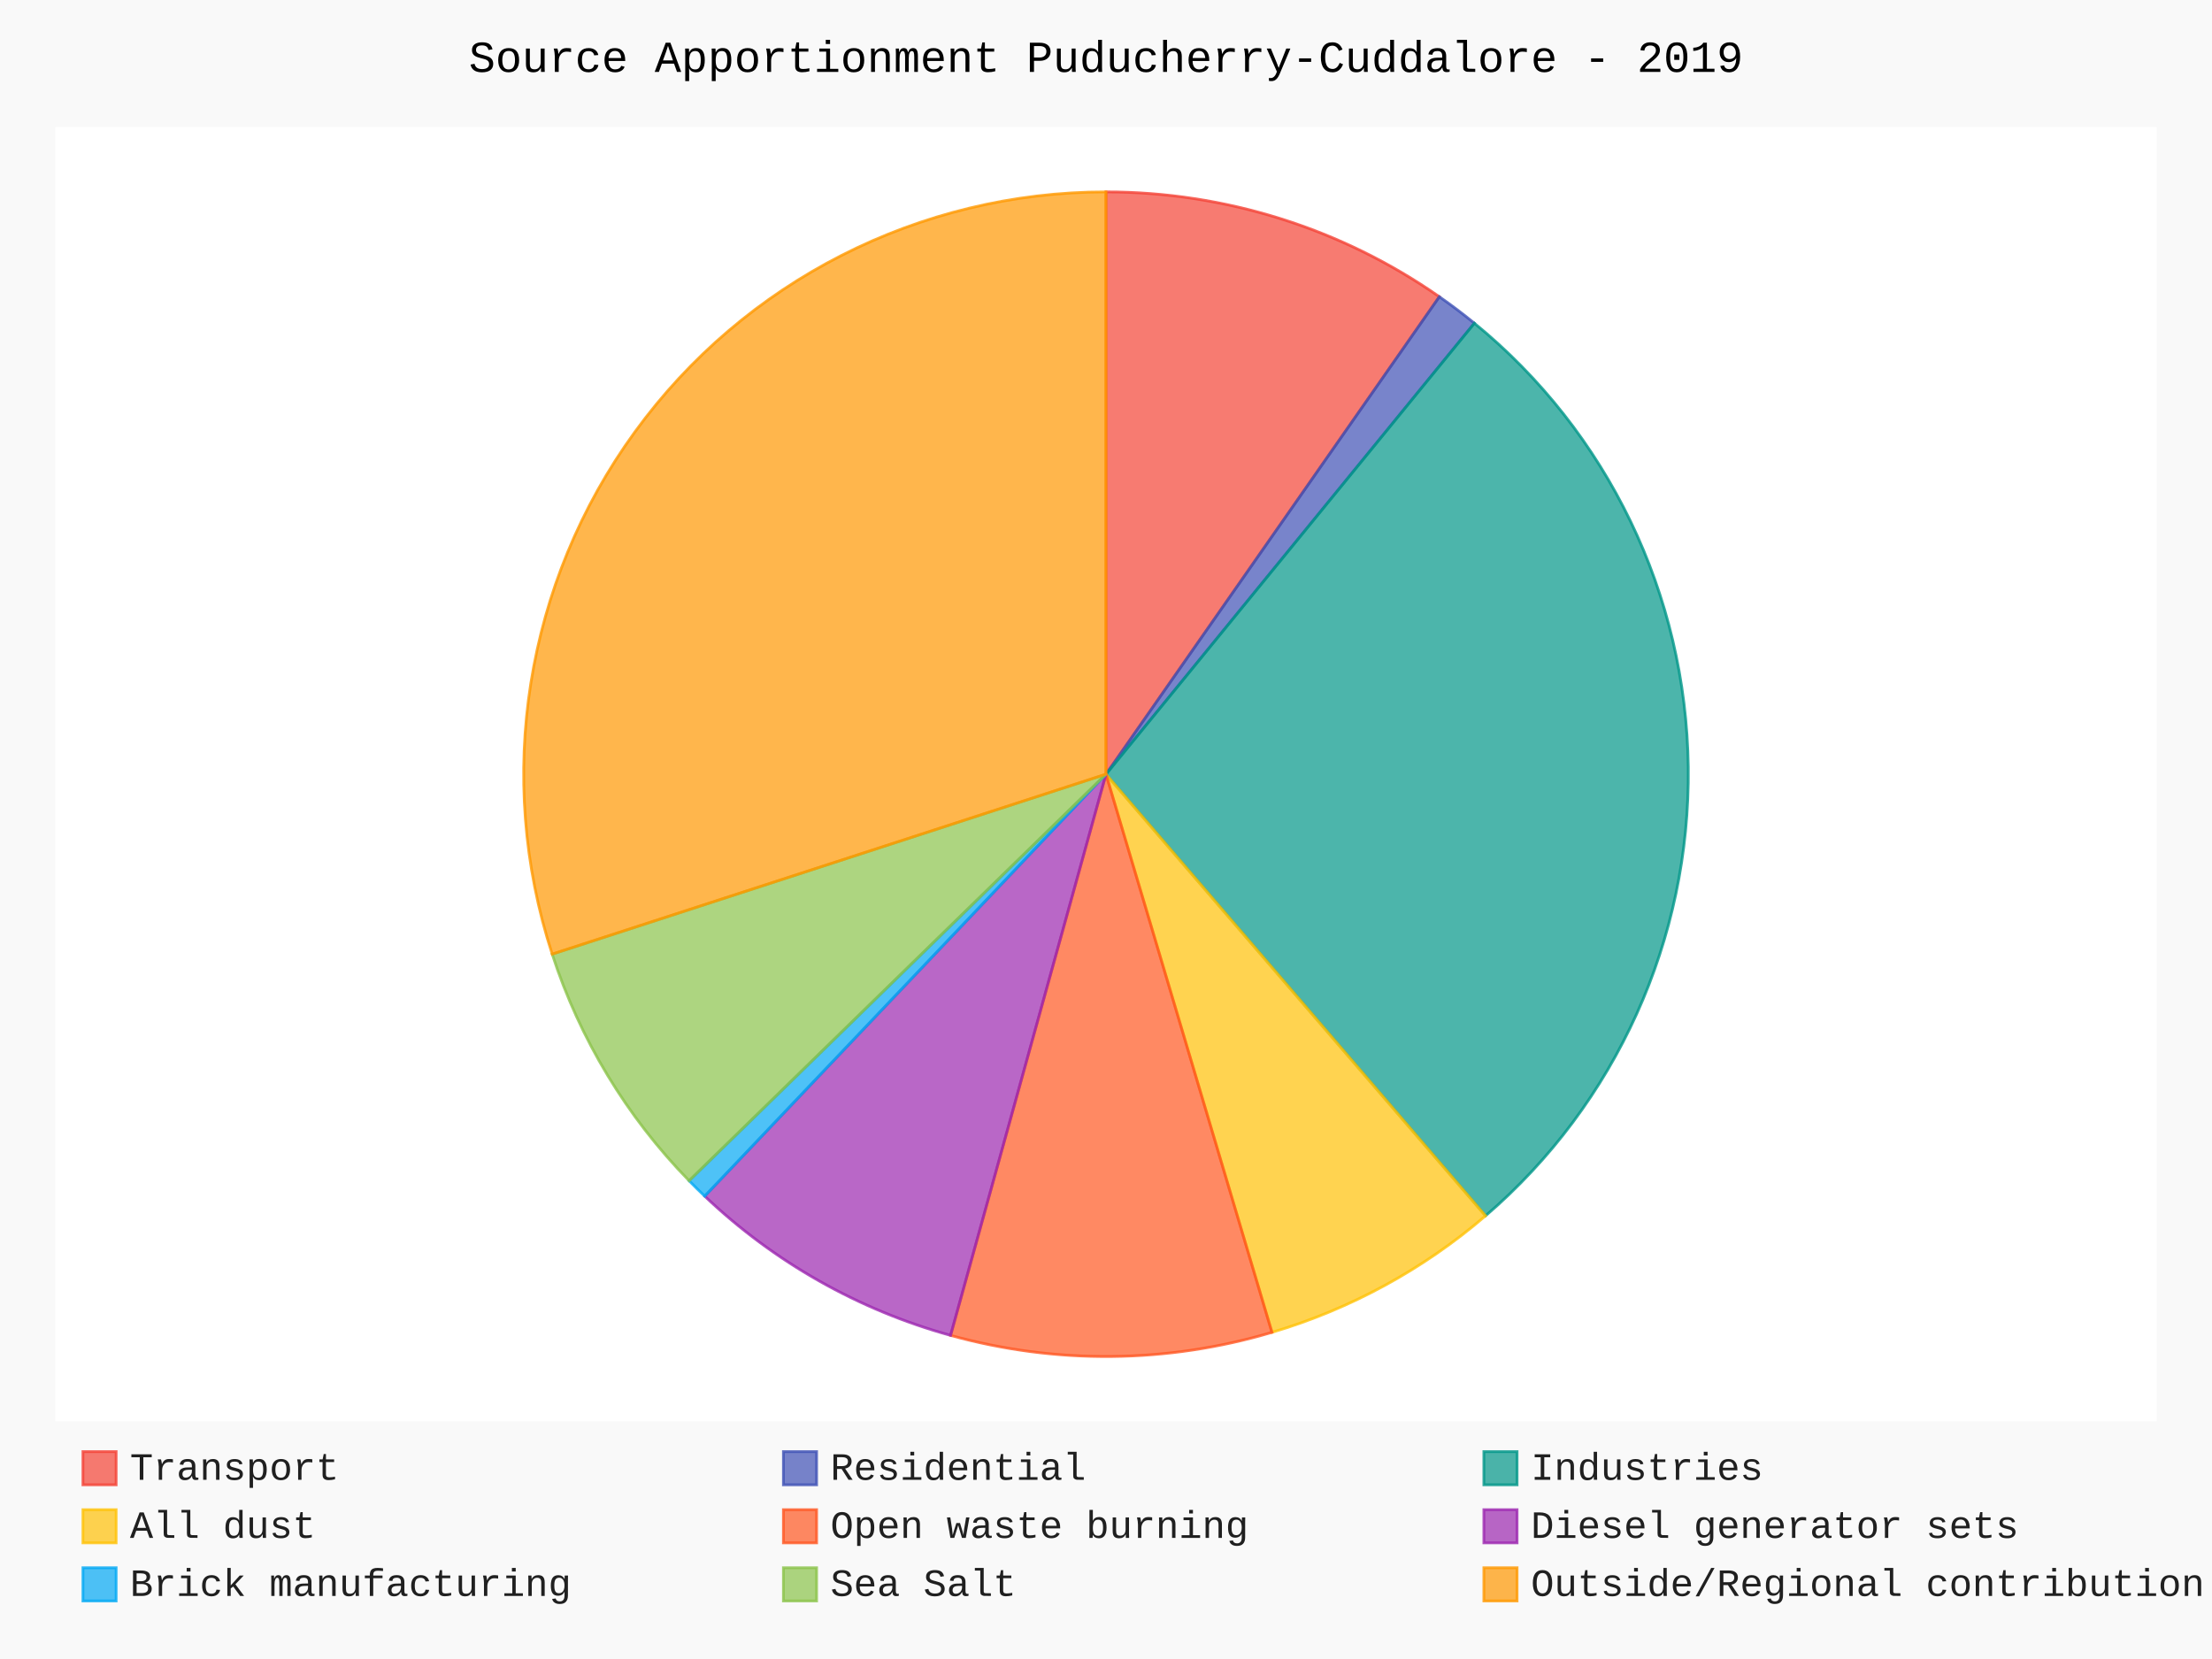
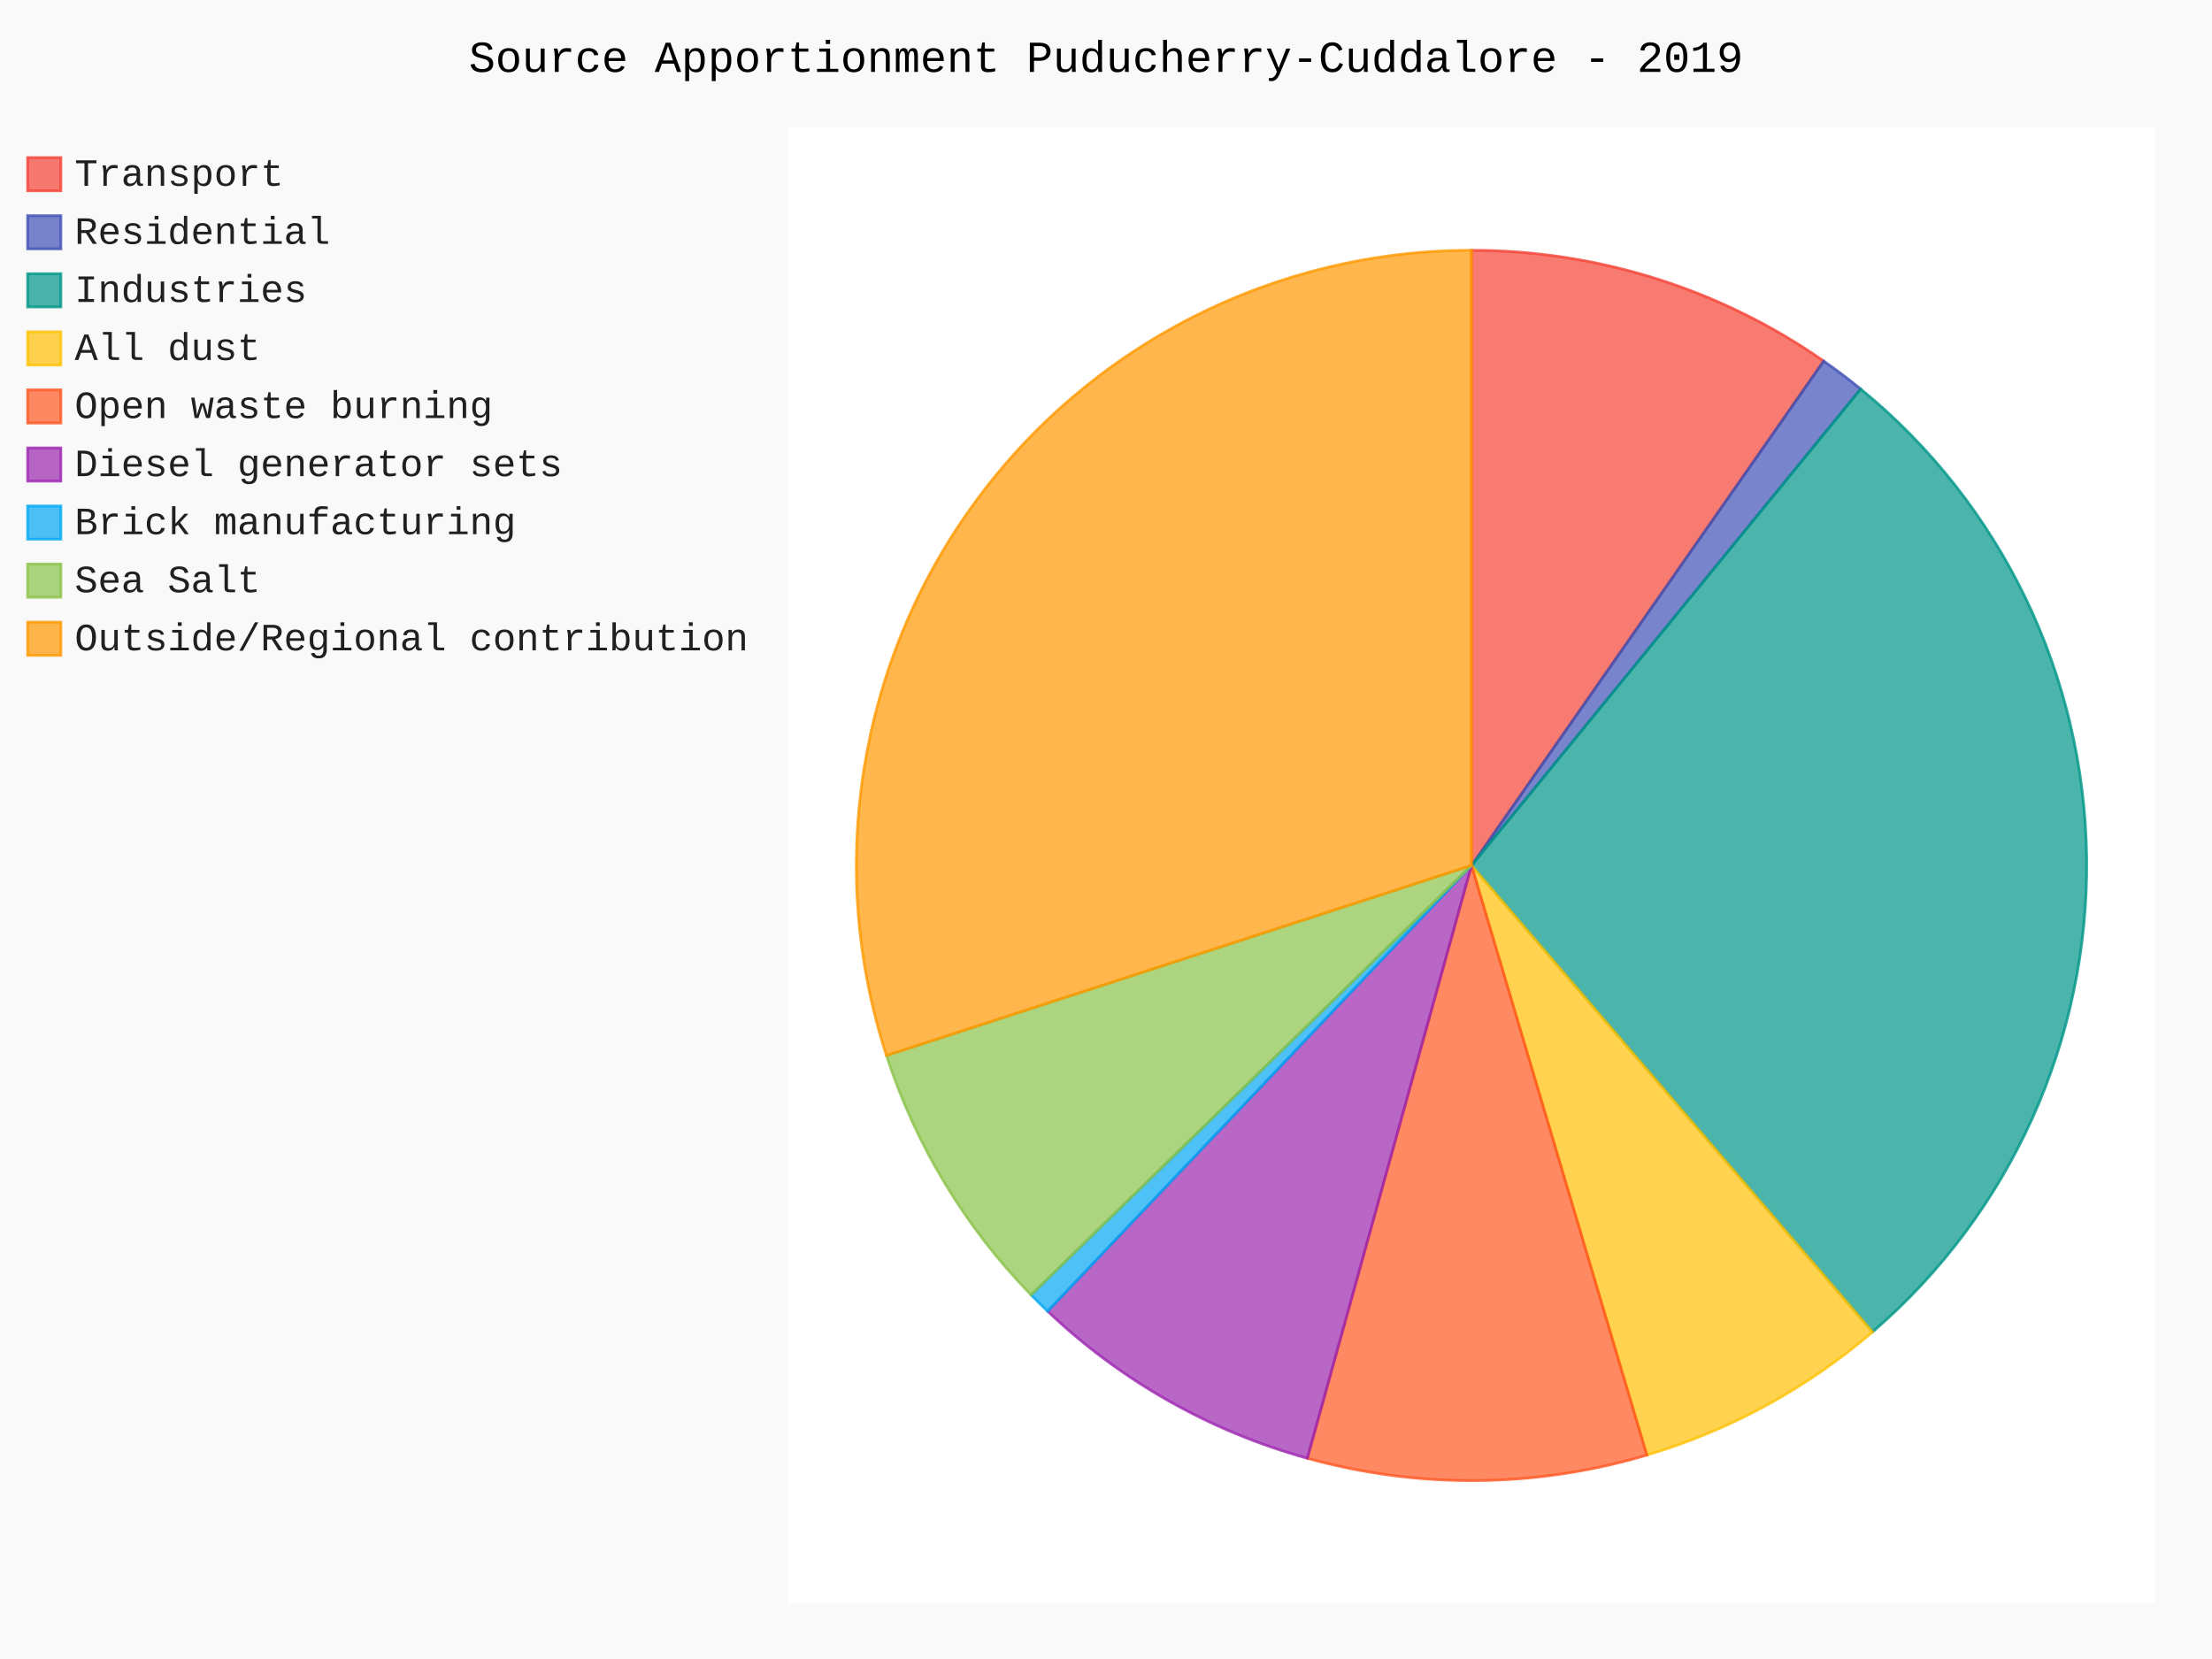
- <svg xmlns="http://www.w3.org/2000/svg" id="chart-4bf72173-f811-4e7b-914b-fb3efc6da69d" class="pygal-chart" viewBox="0 0 800 600">
+ <svg xmlns="http://www.w3.org/2000/svg" id="chart-b0a23141-c69d-46a8-b7f3-5b3b7be6d37c" class="pygal-chart" viewBox="0 0 800 600">
  <defs>
-     <style type="text/css">#chart-4bf72173-f811-4e7b-914b-fb3efc6da69d{-webkit-user-select:none;-webkit-font-smoothing:antialiased;font-family:Consolas,"Liberation Mono",Menlo,Courier,monospace}#chart-4bf72173-f811-4e7b-914b-fb3efc6da69d .title{font-family:Consolas,"Liberation Mono",Menlo,Courier,monospace;font-size:16px}#chart-4bf72173-f811-4e7b-914b-fb3efc6da69d .legends .legend text{font-family:Consolas,"Liberation Mono",Menlo,Courier,monospace;font-size:14px}#chart-4bf72173-f811-4e7b-914b-fb3efc6da69d .axis text{font-family:Consolas,"Liberation Mono",Menlo,Courier,monospace;font-size:10px}#chart-4bf72173-f811-4e7b-914b-fb3efc6da69d .axis text.major{font-family:Consolas,"Liberation Mono",Menlo,Courier,monospace;font-size:10px}#chart-4bf72173-f811-4e7b-914b-fb3efc6da69d .text-overlay text.value{font-family:Consolas,"Liberation Mono",Menlo,Courier,monospace;font-size:16px}#chart-4bf72173-f811-4e7b-914b-fb3efc6da69d .text-overlay text.label{font-family:Consolas,"Liberation Mono",Menlo,Courier,monospace;font-size:10px}#chart-4bf72173-f811-4e7b-914b-fb3efc6da69d .tooltip{font-family:Consolas,"Liberation Mono",Menlo,Courier,monospace;font-size:14px}#chart-4bf72173-f811-4e7b-914b-fb3efc6da69d text.no_data{font-family:Consolas,"Liberation Mono",Menlo,Courier,monospace;font-size:64px}
- #chart-4bf72173-f811-4e7b-914b-fb3efc6da69d{background-color:rgba(249,249,249,1)}#chart-4bf72173-f811-4e7b-914b-fb3efc6da69d path,#chart-4bf72173-f811-4e7b-914b-fb3efc6da69d line,#chart-4bf72173-f811-4e7b-914b-fb3efc6da69d rect,#chart-4bf72173-f811-4e7b-914b-fb3efc6da69d circle{-webkit-transition:150ms;-moz-transition:150ms;transition:150ms}#chart-4bf72173-f811-4e7b-914b-fb3efc6da69d .graph &gt; .background{fill:rgba(249,249,249,1)}#chart-4bf72173-f811-4e7b-914b-fb3efc6da69d .plot &gt; .background{fill:rgba(255,255,255,1)}#chart-4bf72173-f811-4e7b-914b-fb3efc6da69d .graph{fill:rgba(0,0,0,.87)}#chart-4bf72173-f811-4e7b-914b-fb3efc6da69d text.no_data{fill:rgba(0,0,0,1)}#chart-4bf72173-f811-4e7b-914b-fb3efc6da69d .title{fill:rgba(0,0,0,1)}#chart-4bf72173-f811-4e7b-914b-fb3efc6da69d .legends .legend text{fill:rgba(0,0,0,.87)}#chart-4bf72173-f811-4e7b-914b-fb3efc6da69d .legends .legend:hover text{fill:rgba(0,0,0,1)}#chart-4bf72173-f811-4e7b-914b-fb3efc6da69d .axis .line{stroke:rgba(0,0,0,1)}#chart-4bf72173-f811-4e7b-914b-fb3efc6da69d .axis .guide.line{stroke:rgba(0,0,0,.54)}#chart-4bf72173-f811-4e7b-914b-fb3efc6da69d .axis .major.line{stroke:rgba(0,0,0,.87)}#chart-4bf72173-f811-4e7b-914b-fb3efc6da69d .axis text.major{fill:rgba(0,0,0,1)}#chart-4bf72173-f811-4e7b-914b-fb3efc6da69d .axis.y .guides:hover .guide.line,#chart-4bf72173-f811-4e7b-914b-fb3efc6da69d .line-graph .axis.x .guides:hover .guide.line,#chart-4bf72173-f811-4e7b-914b-fb3efc6da69d .stackedline-graph .axis.x .guides:hover .guide.line,#chart-4bf72173-f811-4e7b-914b-fb3efc6da69d .xy-graph .axis.x .guides:hover .guide.line{stroke:rgba(0,0,0,1)}#chart-4bf72173-f811-4e7b-914b-fb3efc6da69d .axis .guides:hover text{fill:rgba(0,0,0,1)}#chart-4bf72173-f811-4e7b-914b-fb3efc6da69d .reactive{fill-opacity:.7;stroke-opacity:.8;stroke-width:1}#chart-4bf72173-f811-4e7b-914b-fb3efc6da69d .ci{stroke:rgba(0,0,0,.87)}#chart-4bf72173-f811-4e7b-914b-fb3efc6da69d .reactive.active,#chart-4bf72173-f811-4e7b-914b-fb3efc6da69d .active .reactive{fill-opacity:.8;stroke-opacity:.9;stroke-width:4}#chart-4bf72173-f811-4e7b-914b-fb3efc6da69d .ci .reactive.active{stroke-width:1.5}#chart-4bf72173-f811-4e7b-914b-fb3efc6da69d .series text{fill:rgba(0,0,0,1)}#chart-4bf72173-f811-4e7b-914b-fb3efc6da69d .tooltip rect{fill:rgba(255,255,255,1);stroke:rgba(0,0,0,1);-webkit-transition:opacity 150ms;-moz-transition:opacity 150ms;transition:opacity 150ms}#chart-4bf72173-f811-4e7b-914b-fb3efc6da69d .tooltip .label{fill:rgba(0,0,0,.87)}#chart-4bf72173-f811-4e7b-914b-fb3efc6da69d .tooltip .label{fill:rgba(0,0,0,.87)}#chart-4bf72173-f811-4e7b-914b-fb3efc6da69d .tooltip .legend{font-size:.8em;fill:rgba(0,0,0,.54)}#chart-4bf72173-f811-4e7b-914b-fb3efc6da69d .tooltip .x_label{font-size:.6em;fill:rgba(0,0,0,1)}#chart-4bf72173-f811-4e7b-914b-fb3efc6da69d .tooltip .xlink{font-size:.5em;text-decoration:underline}#chart-4bf72173-f811-4e7b-914b-fb3efc6da69d .tooltip .value{font-size:1.5em}#chart-4bf72173-f811-4e7b-914b-fb3efc6da69d .bound{font-size:.5em}#chart-4bf72173-f811-4e7b-914b-fb3efc6da69d .max-value{font-size:.75em;fill:rgba(0,0,0,.54)}#chart-4bf72173-f811-4e7b-914b-fb3efc6da69d .map-element{fill:rgba(255,255,255,1);stroke:rgba(0,0,0,.54) !important}#chart-4bf72173-f811-4e7b-914b-fb3efc6da69d .map-element .reactive{fill-opacity:inherit;stroke-opacity:inherit}#chart-4bf72173-f811-4e7b-914b-fb3efc6da69d .color-0,#chart-4bf72173-f811-4e7b-914b-fb3efc6da69d .color-0 a:visited{stroke:#F44336;fill:#F44336}#chart-4bf72173-f811-4e7b-914b-fb3efc6da69d .color-1,#chart-4bf72173-f811-4e7b-914b-fb3efc6da69d .color-1 a:visited{stroke:#3F51B5;fill:#3F51B5}#chart-4bf72173-f811-4e7b-914b-fb3efc6da69d .color-2,#chart-4bf72173-f811-4e7b-914b-fb3efc6da69d .color-2 a:visited{stroke:#009688;fill:#009688}#chart-4bf72173-f811-4e7b-914b-fb3efc6da69d .color-3,#chart-4bf72173-f811-4e7b-914b-fb3efc6da69d .color-3 a:visited{stroke:#FFC107;fill:#FFC107}#chart-4bf72173-f811-4e7b-914b-fb3efc6da69d .color-4,#chart-4bf72173-f811-4e7b-914b-fb3efc6da69d .color-4 a:visited{stroke:#FF5722;fill:#FF5722}#chart-4bf72173-f811-4e7b-914b-fb3efc6da69d .color-5,#chart-4bf72173-f811-4e7b-914b-fb3efc6da69d .color-5 a:visited{stroke:#9C27B0;fill:#9C27B0}#chart-4bf72173-f811-4e7b-914b-fb3efc6da69d .color-6,#chart-4bf72173-f811-4e7b-914b-fb3efc6da69d .color-6 a:visited{stroke:#03A9F4;fill:#03A9F4}#chart-4bf72173-f811-4e7b-914b-fb3efc6da69d .color-7,#chart-4bf72173-f811-4e7b-914b-fb3efc6da69d .color-7 a:visited{stroke:#8BC34A;fill:#8BC34A}#chart-4bf72173-f811-4e7b-914b-fb3efc6da69d .color-8,#chart-4bf72173-f811-4e7b-914b-fb3efc6da69d .color-8 a:visited{stroke:#FF9800;fill:#FF9800}#chart-4bf72173-f811-4e7b-914b-fb3efc6da69d .text-overlay .color-0 text{fill:black}#chart-4bf72173-f811-4e7b-914b-fb3efc6da69d .text-overlay .color-1 text{fill:black}#chart-4bf72173-f811-4e7b-914b-fb3efc6da69d .text-overlay .color-2 text{fill:black}#chart-4bf72173-f811-4e7b-914b-fb3efc6da69d .text-overlay .color-3 text{fill:black}#chart-4bf72173-f811-4e7b-914b-fb3efc6da69d .text-overlay .color-4 text{fill:black}#chart-4bf72173-f811-4e7b-914b-fb3efc6da69d .text-overlay .color-5 text{fill:black}#chart-4bf72173-f811-4e7b-914b-fb3efc6da69d .text-overlay .color-6 text{fill:black}#chart-4bf72173-f811-4e7b-914b-fb3efc6da69d .text-overlay .color-7 text{fill:black}#chart-4bf72173-f811-4e7b-914b-fb3efc6da69d .text-overlay .color-8 text{fill:black}
- #chart-4bf72173-f811-4e7b-914b-fb3efc6da69d text.no_data{text-anchor:middle}#chart-4bf72173-f811-4e7b-914b-fb3efc6da69d .guide.line{fill:none}#chart-4bf72173-f811-4e7b-914b-fb3efc6da69d .centered{text-anchor:middle}#chart-4bf72173-f811-4e7b-914b-fb3efc6da69d .title{text-anchor:middle}#chart-4bf72173-f811-4e7b-914b-fb3efc6da69d .legends .legend text{fill-opacity:1}#chart-4bf72173-f811-4e7b-914b-fb3efc6da69d .axis.x text{text-anchor:middle}#chart-4bf72173-f811-4e7b-914b-fb3efc6da69d .axis.x:not(.web) text[transform]{text-anchor:start}#chart-4bf72173-f811-4e7b-914b-fb3efc6da69d .axis.x:not(.web) text[transform].backwards{text-anchor:end}#chart-4bf72173-f811-4e7b-914b-fb3efc6da69d .axis.y text{text-anchor:end}#chart-4bf72173-f811-4e7b-914b-fb3efc6da69d .axis.y text[transform].backwards{text-anchor:start}#chart-4bf72173-f811-4e7b-914b-fb3efc6da69d .axis.y2 text{text-anchor:start}#chart-4bf72173-f811-4e7b-914b-fb3efc6da69d .axis.y2 text[transform].backwards{text-anchor:end}#chart-4bf72173-f811-4e7b-914b-fb3efc6da69d .axis .guide.line{stroke-dasharray:4,4;stroke:black}#chart-4bf72173-f811-4e7b-914b-fb3efc6da69d .axis .major.guide.line{stroke-dasharray:6,6;stroke:black}#chart-4bf72173-f811-4e7b-914b-fb3efc6da69d .horizontal .axis.y .guide.line,#chart-4bf72173-f811-4e7b-914b-fb3efc6da69d .horizontal .axis.y2 .guide.line,#chart-4bf72173-f811-4e7b-914b-fb3efc6da69d .vertical .axis.x .guide.line{opacity:0}#chart-4bf72173-f811-4e7b-914b-fb3efc6da69d .horizontal .axis.always_show .guide.line,#chart-4bf72173-f811-4e7b-914b-fb3efc6da69d .vertical .axis.always_show .guide.line{opacity:1 !important}#chart-4bf72173-f811-4e7b-914b-fb3efc6da69d .axis.y .guides:hover .guide.line,#chart-4bf72173-f811-4e7b-914b-fb3efc6da69d .axis.y2 .guides:hover .guide.line,#chart-4bf72173-f811-4e7b-914b-fb3efc6da69d .axis.x .guides:hover .guide.line{opacity:1}#chart-4bf72173-f811-4e7b-914b-fb3efc6da69d .axis .guides:hover text{opacity:1}#chart-4bf72173-f811-4e7b-914b-fb3efc6da69d .nofill{fill:none}#chart-4bf72173-f811-4e7b-914b-fb3efc6da69d .subtle-fill{fill-opacity:.2}#chart-4bf72173-f811-4e7b-914b-fb3efc6da69d .dot{stroke-width:1px;fill-opacity:1;stroke-opacity:1}#chart-4bf72173-f811-4e7b-914b-fb3efc6da69d .dot.active{stroke-width:5px}#chart-4bf72173-f811-4e7b-914b-fb3efc6da69d .dot.negative{fill:transparent}#chart-4bf72173-f811-4e7b-914b-fb3efc6da69d text,#chart-4bf72173-f811-4e7b-914b-fb3efc6da69d tspan{stroke:none !important}#chart-4bf72173-f811-4e7b-914b-fb3efc6da69d .series text.active{opacity:1}#chart-4bf72173-f811-4e7b-914b-fb3efc6da69d .tooltip rect{fill-opacity:.95;stroke-width:.5}#chart-4bf72173-f811-4e7b-914b-fb3efc6da69d .tooltip text{fill-opacity:1}#chart-4bf72173-f811-4e7b-914b-fb3efc6da69d .showable{visibility:hidden}#chart-4bf72173-f811-4e7b-914b-fb3efc6da69d .showable.shown{visibility:visible}#chart-4bf72173-f811-4e7b-914b-fb3efc6da69d .gauge-background{fill:rgba(229,229,229,1);stroke:none}#chart-4bf72173-f811-4e7b-914b-fb3efc6da69d .bg-lines{stroke:rgba(249,249,249,1);stroke-width:2px}</style>
+     <style type="text/css">#chart-b0a23141-c69d-46a8-b7f3-5b3b7be6d37c{-webkit-user-select:none;-webkit-font-smoothing:antialiased;font-family:Consolas,"Liberation Mono",Menlo,Courier,monospace}#chart-b0a23141-c69d-46a8-b7f3-5b3b7be6d37c .title{font-family:Consolas,"Liberation Mono",Menlo,Courier,monospace;font-size:16px}#chart-b0a23141-c69d-46a8-b7f3-5b3b7be6d37c .legends .legend text{font-family:Consolas,"Liberation Mono",Menlo,Courier,monospace;font-size:14px}#chart-b0a23141-c69d-46a8-b7f3-5b3b7be6d37c .axis text{font-family:Consolas,"Liberation Mono",Menlo,Courier,monospace;font-size:10px}#chart-b0a23141-c69d-46a8-b7f3-5b3b7be6d37c .axis text.major{font-family:Consolas,"Liberation Mono",Menlo,Courier,monospace;font-size:10px}#chart-b0a23141-c69d-46a8-b7f3-5b3b7be6d37c .text-overlay text.value{font-family:Consolas,"Liberation Mono",Menlo,Courier,monospace;font-size:16px}#chart-b0a23141-c69d-46a8-b7f3-5b3b7be6d37c .text-overlay text.label{font-family:Consolas,"Liberation Mono",Menlo,Courier,monospace;font-size:10px}#chart-b0a23141-c69d-46a8-b7f3-5b3b7be6d37c .tooltip{font-family:Consolas,"Liberation Mono",Menlo,Courier,monospace;font-size:14px}#chart-b0a23141-c69d-46a8-b7f3-5b3b7be6d37c text.no_data{font-family:Consolas,"Liberation Mono",Menlo,Courier,monospace;font-size:64px}
+ #chart-b0a23141-c69d-46a8-b7f3-5b3b7be6d37c{background-color:rgba(249,249,249,1)}#chart-b0a23141-c69d-46a8-b7f3-5b3b7be6d37c path,#chart-b0a23141-c69d-46a8-b7f3-5b3b7be6d37c line,#chart-b0a23141-c69d-46a8-b7f3-5b3b7be6d37c rect,#chart-b0a23141-c69d-46a8-b7f3-5b3b7be6d37c circle{-webkit-transition:150ms;-moz-transition:150ms;transition:150ms}#chart-b0a23141-c69d-46a8-b7f3-5b3b7be6d37c .graph &gt; .background{fill:rgba(249,249,249,1)}#chart-b0a23141-c69d-46a8-b7f3-5b3b7be6d37c .plot &gt; .background{fill:rgba(255,255,255,1)}#chart-b0a23141-c69d-46a8-b7f3-5b3b7be6d37c .graph{fill:rgba(0,0,0,.87)}#chart-b0a23141-c69d-46a8-b7f3-5b3b7be6d37c text.no_data{fill:rgba(0,0,0,1)}#chart-b0a23141-c69d-46a8-b7f3-5b3b7be6d37c .title{fill:rgba(0,0,0,1)}#chart-b0a23141-c69d-46a8-b7f3-5b3b7be6d37c .legends .legend text{fill:rgba(0,0,0,.87)}#chart-b0a23141-c69d-46a8-b7f3-5b3b7be6d37c .legends .legend:hover text{fill:rgba(0,0,0,1)}#chart-b0a23141-c69d-46a8-b7f3-5b3b7be6d37c .axis .line{stroke:rgba(0,0,0,1)}#chart-b0a23141-c69d-46a8-b7f3-5b3b7be6d37c .axis .guide.line{stroke:rgba(0,0,0,.54)}#chart-b0a23141-c69d-46a8-b7f3-5b3b7be6d37c .axis .major.line{stroke:rgba(0,0,0,.87)}#chart-b0a23141-c69d-46a8-b7f3-5b3b7be6d37c .axis text.major{fill:rgba(0,0,0,1)}#chart-b0a23141-c69d-46a8-b7f3-5b3b7be6d37c .axis.y .guides:hover .guide.line,#chart-b0a23141-c69d-46a8-b7f3-5b3b7be6d37c .line-graph .axis.x .guides:hover .guide.line,#chart-b0a23141-c69d-46a8-b7f3-5b3b7be6d37c .stackedline-graph .axis.x .guides:hover .guide.line,#chart-b0a23141-c69d-46a8-b7f3-5b3b7be6d37c .xy-graph .axis.x .guides:hover .guide.line{stroke:rgba(0,0,0,1)}#chart-b0a23141-c69d-46a8-b7f3-5b3b7be6d37c .axis .guides:hover text{fill:rgba(0,0,0,1)}#chart-b0a23141-c69d-46a8-b7f3-5b3b7be6d37c .reactive{fill-opacity:.7;stroke-opacity:.8;stroke-width:1}#chart-b0a23141-c69d-46a8-b7f3-5b3b7be6d37c .ci{stroke:rgba(0,0,0,.87)}#chart-b0a23141-c69d-46a8-b7f3-5b3b7be6d37c .reactive.active,#chart-b0a23141-c69d-46a8-b7f3-5b3b7be6d37c .active .reactive{fill-opacity:.8;stroke-opacity:.9;stroke-width:4}#chart-b0a23141-c69d-46a8-b7f3-5b3b7be6d37c .ci .reactive.active{stroke-width:1.5}#chart-b0a23141-c69d-46a8-b7f3-5b3b7be6d37c .series text{fill:rgba(0,0,0,1)}#chart-b0a23141-c69d-46a8-b7f3-5b3b7be6d37c .tooltip rect{fill:rgba(255,255,255,1);stroke:rgba(0,0,0,1);-webkit-transition:opacity 150ms;-moz-transition:opacity 150ms;transition:opacity 150ms}#chart-b0a23141-c69d-46a8-b7f3-5b3b7be6d37c .tooltip .label{fill:rgba(0,0,0,.87)}#chart-b0a23141-c69d-46a8-b7f3-5b3b7be6d37c .tooltip .label{fill:rgba(0,0,0,.87)}#chart-b0a23141-c69d-46a8-b7f3-5b3b7be6d37c .tooltip .legend{font-size:.8em;fill:rgba(0,0,0,.54)}#chart-b0a23141-c69d-46a8-b7f3-5b3b7be6d37c .tooltip .x_label{font-size:.6em;fill:rgba(0,0,0,1)}#chart-b0a23141-c69d-46a8-b7f3-5b3b7be6d37c .tooltip .xlink{font-size:.5em;text-decoration:underline}#chart-b0a23141-c69d-46a8-b7f3-5b3b7be6d37c .tooltip .value{font-size:1.5em}#chart-b0a23141-c69d-46a8-b7f3-5b3b7be6d37c .bound{font-size:.5em}#chart-b0a23141-c69d-46a8-b7f3-5b3b7be6d37c .max-value{font-size:.75em;fill:rgba(0,0,0,.54)}#chart-b0a23141-c69d-46a8-b7f3-5b3b7be6d37c .map-element{fill:rgba(255,255,255,1);stroke:rgba(0,0,0,.54) !important}#chart-b0a23141-c69d-46a8-b7f3-5b3b7be6d37c .map-element .reactive{fill-opacity:inherit;stroke-opacity:inherit}#chart-b0a23141-c69d-46a8-b7f3-5b3b7be6d37c .color-0,#chart-b0a23141-c69d-46a8-b7f3-5b3b7be6d37c .color-0 a:visited{stroke:#F44336;fill:#F44336}#chart-b0a23141-c69d-46a8-b7f3-5b3b7be6d37c .color-1,#chart-b0a23141-c69d-46a8-b7f3-5b3b7be6d37c .color-1 a:visited{stroke:#3F51B5;fill:#3F51B5}#chart-b0a23141-c69d-46a8-b7f3-5b3b7be6d37c .color-2,#chart-b0a23141-c69d-46a8-b7f3-5b3b7be6d37c .color-2 a:visited{stroke:#009688;fill:#009688}#chart-b0a23141-c69d-46a8-b7f3-5b3b7be6d37c .color-3,#chart-b0a23141-c69d-46a8-b7f3-5b3b7be6d37c .color-3 a:visited{stroke:#FFC107;fill:#FFC107}#chart-b0a23141-c69d-46a8-b7f3-5b3b7be6d37c .color-4,#chart-b0a23141-c69d-46a8-b7f3-5b3b7be6d37c .color-4 a:visited{stroke:#FF5722;fill:#FF5722}#chart-b0a23141-c69d-46a8-b7f3-5b3b7be6d37c .color-5,#chart-b0a23141-c69d-46a8-b7f3-5b3b7be6d37c .color-5 a:visited{stroke:#9C27B0;fill:#9C27B0}#chart-b0a23141-c69d-46a8-b7f3-5b3b7be6d37c .color-6,#chart-b0a23141-c69d-46a8-b7f3-5b3b7be6d37c .color-6 a:visited{stroke:#03A9F4;fill:#03A9F4}#chart-b0a23141-c69d-46a8-b7f3-5b3b7be6d37c .color-7,#chart-b0a23141-c69d-46a8-b7f3-5b3b7be6d37c .color-7 a:visited{stroke:#8BC34A;fill:#8BC34A}#chart-b0a23141-c69d-46a8-b7f3-5b3b7be6d37c .color-8,#chart-b0a23141-c69d-46a8-b7f3-5b3b7be6d37c .color-8 a:visited{stroke:#FF9800;fill:#FF9800}#chart-b0a23141-c69d-46a8-b7f3-5b3b7be6d37c .text-overlay .color-0 text{fill:black}#chart-b0a23141-c69d-46a8-b7f3-5b3b7be6d37c .text-overlay .color-1 text{fill:black}#chart-b0a23141-c69d-46a8-b7f3-5b3b7be6d37c .text-overlay .color-2 text{fill:black}#chart-b0a23141-c69d-46a8-b7f3-5b3b7be6d37c .text-overlay .color-3 text{fill:black}#chart-b0a23141-c69d-46a8-b7f3-5b3b7be6d37c .text-overlay .color-4 text{fill:black}#chart-b0a23141-c69d-46a8-b7f3-5b3b7be6d37c .text-overlay .color-5 text{fill:black}#chart-b0a23141-c69d-46a8-b7f3-5b3b7be6d37c .text-overlay .color-6 text{fill:black}#chart-b0a23141-c69d-46a8-b7f3-5b3b7be6d37c .text-overlay .color-7 text{fill:black}#chart-b0a23141-c69d-46a8-b7f3-5b3b7be6d37c .text-overlay .color-8 text{fill:black}
+ #chart-b0a23141-c69d-46a8-b7f3-5b3b7be6d37c text.no_data{text-anchor:middle}#chart-b0a23141-c69d-46a8-b7f3-5b3b7be6d37c .guide.line{fill:none}#chart-b0a23141-c69d-46a8-b7f3-5b3b7be6d37c .centered{text-anchor:middle}#chart-b0a23141-c69d-46a8-b7f3-5b3b7be6d37c .title{text-anchor:middle}#chart-b0a23141-c69d-46a8-b7f3-5b3b7be6d37c .legends .legend text{fill-opacity:1}#chart-b0a23141-c69d-46a8-b7f3-5b3b7be6d37c .axis.x text{text-anchor:middle}#chart-b0a23141-c69d-46a8-b7f3-5b3b7be6d37c .axis.x:not(.web) text[transform]{text-anchor:start}#chart-b0a23141-c69d-46a8-b7f3-5b3b7be6d37c .axis.x:not(.web) text[transform].backwards{text-anchor:end}#chart-b0a23141-c69d-46a8-b7f3-5b3b7be6d37c .axis.y text{text-anchor:end}#chart-b0a23141-c69d-46a8-b7f3-5b3b7be6d37c .axis.y text[transform].backwards{text-anchor:start}#chart-b0a23141-c69d-46a8-b7f3-5b3b7be6d37c .axis.y2 text{text-anchor:start}#chart-b0a23141-c69d-46a8-b7f3-5b3b7be6d37c .axis.y2 text[transform].backwards{text-anchor:end}#chart-b0a23141-c69d-46a8-b7f3-5b3b7be6d37c .axis .guide.line{stroke-dasharray:4,4;stroke:black}#chart-b0a23141-c69d-46a8-b7f3-5b3b7be6d37c .axis .major.guide.line{stroke-dasharray:6,6;stroke:black}#chart-b0a23141-c69d-46a8-b7f3-5b3b7be6d37c .horizontal .axis.y .guide.line,#chart-b0a23141-c69d-46a8-b7f3-5b3b7be6d37c .horizontal .axis.y2 .guide.line,#chart-b0a23141-c69d-46a8-b7f3-5b3b7be6d37c .vertical .axis.x .guide.line{opacity:0}#chart-b0a23141-c69d-46a8-b7f3-5b3b7be6d37c .horizontal .axis.always_show .guide.line,#chart-b0a23141-c69d-46a8-b7f3-5b3b7be6d37c .vertical .axis.always_show .guide.line{opacity:1 !important}#chart-b0a23141-c69d-46a8-b7f3-5b3b7be6d37c .axis.y .guides:hover .guide.line,#chart-b0a23141-c69d-46a8-b7f3-5b3b7be6d37c .axis.y2 .guides:hover .guide.line,#chart-b0a23141-c69d-46a8-b7f3-5b3b7be6d37c .axis.x .guides:hover .guide.line{opacity:1}#chart-b0a23141-c69d-46a8-b7f3-5b3b7be6d37c .axis .guides:hover text{opacity:1}#chart-b0a23141-c69d-46a8-b7f3-5b3b7be6d37c .nofill{fill:none}#chart-b0a23141-c69d-46a8-b7f3-5b3b7be6d37c .subtle-fill{fill-opacity:.2}#chart-b0a23141-c69d-46a8-b7f3-5b3b7be6d37c .dot{stroke-width:1px;fill-opacity:1;stroke-opacity:1}#chart-b0a23141-c69d-46a8-b7f3-5b3b7be6d37c .dot.active{stroke-width:5px}#chart-b0a23141-c69d-46a8-b7f3-5b3b7be6d37c .dot.negative{fill:transparent}#chart-b0a23141-c69d-46a8-b7f3-5b3b7be6d37c text,#chart-b0a23141-c69d-46a8-b7f3-5b3b7be6d37c tspan{stroke:none !important}#chart-b0a23141-c69d-46a8-b7f3-5b3b7be6d37c .series text.active{opacity:1}#chart-b0a23141-c69d-46a8-b7f3-5b3b7be6d37c .tooltip rect{fill-opacity:.95;stroke-width:.5}#chart-b0a23141-c69d-46a8-b7f3-5b3b7be6d37c .tooltip text{fill-opacity:1}#chart-b0a23141-c69d-46a8-b7f3-5b3b7be6d37c .showable{visibility:hidden}#chart-b0a23141-c69d-46a8-b7f3-5b3b7be6d37c .showable.shown{visibility:visible}#chart-b0a23141-c69d-46a8-b7f3-5b3b7be6d37c .gauge-background{fill:rgba(229,229,229,1);stroke:none}#chart-b0a23141-c69d-46a8-b7f3-5b3b7be6d37c .bg-lines{stroke:rgba(249,249,249,1);stroke-width:2px}</style>
  </defs>
  <g class="graph pie-graph vertical">
    <rect x="0" y="0" width="800" height="600" class="background" />
-     <g transform="translate(20, 46)" class="plot">
-       <rect x="0" y="0" width="760" height="468.0" class="background" />
+     <g transform="translate(285, 46)" class="plot">
+       <rect x="0" y="0" width="494.4" height="534" class="background" />
      <g class="series serie-0 color-0">
        <g class="slices">
          <g class="slice">
-             <path d="M380 23.4 A210.6 210.6 0 0 1 500.554 61.318 L380 234 A0 0 0 0 0 380 234 z" class="slice reactive tooltip-trigger" />
+             <path d="M247.2 44.52 A222.48 222.48 0 0 1 374.555 84.577 L247.2 267 A0 0 0 0 0 247.2 267 z" class="slice reactive tooltip-trigger" />
          </g>
        </g>
      </g>
      <g class="series serie-1 color-1">
        <g class="slices">
          <g class="slice">
-             <path d="M500.554 61.318 A210.6 210.6 0 0 1 513.219 70.89 L380 234 A0 0 0 0 0 380 234 z" class="slice reactive tooltip-trigger" />
+             <path d="M374.555 84.577 A222.48 222.48 0 0 1 387.934 94.689 L247.2 267 A0 0 0 0 0 247.2 267 z" class="slice reactive tooltip-trigger" />
          </g>
        </g>
      </g>
      <g class="series serie-2 color-2">
        <g class="slices">
          <g class="slice">
-             <path d="M513.219 70.89 A210.6 210.6 0 0 1 517.276 393.711 L380 234 A0 0 0 0 0 380 234 z" class="slice reactive tooltip-trigger" />
+             <path d="M387.934 94.689 A222.48 222.48 0 0 1 392.22 435.72 L247.2 267 A0 0 0 0 0 247.2 267 z" class="slice reactive tooltip-trigger" />
          </g>
        </g>
      </g>
      <g class="series serie-3 color-3">
        <g class="slices">
          <g class="slice">
-             <path d="M517.276 393.711 A210.6 210.6 0 0 1 440.025 435.865 L380 234 A0 0 0 0 0 380 234 z" class="slice reactive tooltip-trigger" />
+             <path d="M392.22 435.72 A222.48 222.48 0 0 1 310.611 480.252 L247.2 267 A0 0 0 0 0 247.2 267 z" class="slice reactive tooltip-trigger" />
          </g>
        </g>
      </g>
      <g class="series serie-4 color-4">
        <g class="slices">
          <g class="slice">
-             <path d="M440.025 435.865 A210.6 210.6 0 0 1 323.79 436.96 L380 234 A0 0 0 0 0 380 234 z" class="slice reactive tooltip-trigger" />
+             <path d="M310.611 480.252 A222.48 222.48 0 0 1 187.82 481.409 L247.2 267 A0 0 0 0 0 247.2 267 z" class="slice reactive tooltip-trigger" />
          </g>
        </g>
      </g>
      <g class="series serie-5 color-5">
        <g class="slices">
          <g class="slice">
-             <path d="M323.79 436.96 A210.6 210.6 0 0 1 234.873 386.612 L380 234 A0 0 0 0 0 380 234 z" class="slice reactive tooltip-trigger" />
+             <path d="M187.82 481.409 A222.48 222.48 0 0 1 93.886 428.221 L247.2 267 A0 0 0 0 0 247.2 267 z" class="slice reactive tooltip-trigger" />
          </g>
        </g>
      </g>
      <g class="series serie-6 color-6">
        <g class="slices">
          <g class="slice">
-             <path d="M234.873 386.612 A210.6 210.6 0 0 1 229.224 381.034 L380 234 A0 0 0 0 0 380 234 z" class="slice reactive tooltip-trigger" />
+             <path d="M93.886 428.221 A222.48 222.48 0 0 1 87.918 422.328 L247.2 267 A0 0 0 0 0 247.2 267 z" class="slice reactive tooltip-trigger" />
          </g>
        </g>
      </g>
      <g class="series serie-7 color-7">
        <g class="slices">
          <g class="slice">
-             <path d="M229.224 381.034 A210.6 210.6 0 0 1 179.707 299.079 L380 234 A0 0 0 0 0 380 234 z" class="slice reactive tooltip-trigger" />
+             <path d="M87.918 422.328 A222.48 222.48 0 0 1 35.609 335.75 L247.2 267 A0 0 0 0 0 247.2 267 z" class="slice reactive tooltip-trigger" />
          </g>
        </g>
      </g>
      <g class="series serie-8 color-8">
        <g class="slices">
          <g class="slice">
-             <path d="M179.707 299.079 A210.6 210.6 0 0 1 380 23.4 L380 234 A0 0 0 0 0 380 234 z" class="slice reactive tooltip-trigger" />
+             <path d="M35.609 335.75 A222.48 222.48 0 0 1 247.2 44.52 L247.2 267 A0 0 0 0 0 247.2 267 z" class="slice reactive tooltip-trigger" />
          </g>
        </g>
      </g>
    </g>
    <g class="titles">
      <text x="400.0" y="26" class="title plot_title">Source Apportionment Puducherry-Cuddalore - 2019</text>
    </g>
-     <g transform="translate(20, 46)" class="plot overlay">
+     <g transform="translate(285, 46)" class="plot overlay">
      <g class="series serie-0 color-0" />
      <g class="series serie-1 color-1" />
      <g class="series serie-2 color-2" />
      <g class="series serie-3 color-3" />
      <g class="series serie-4 color-4" />
      <g class="series serie-5 color-5" />
      <g class="series serie-6 color-6" />
      <g class="series serie-7 color-7" />
      <g class="series serie-8 color-8" />
    </g>
-     <g transform="translate(20, 46)" class="plot text-overlay">
+     <g transform="translate(285, 46)" class="plot text-overlay">
      <g class="series serie-0 color-0" />
      <g class="series serie-1 color-1" />
      <g class="series serie-2 color-2" />
      <g class="series serie-3 color-3" />
      <g class="series serie-4 color-4" />
      <g class="series serie-5 color-5" />
      <g class="series serie-6 color-6" />
      <g class="series serie-7 color-7" />
      <g class="series serie-8 color-8" />
    </g>
-     <g transform="translate(20, 46)" class="plot tooltip-overlay">
+     <g transform="translate(285, 46)" class="plot tooltip-overlay">
      <g transform="translate(0 0)" style="opacity: 0" class="tooltip">
        <rect rx="0" ry="0" width="0" height="0" class="tooltip-box" />
        <g class="text" />
      </g>
    </g>
-     <g transform="translate(30, 524)" class="legends">
+     <g transform="translate(10, 56)" class="legends">
      <g id="activate-serie-0" class="legend reactive activate-serie">
        <rect x="0.0" y="1.0" width="12" height="12" class="color-0 reactive" />
        <text x="17.0" y="11.2">Transport</text>
      </g>
      <g id="activate-serie-1" class="legend reactive activate-serie">
-         <rect x="253.333" y="1.0" width="12" height="12" class="color-1 reactive" />
-         <text x="270.333" y="11.2">Residential</text>
+         <rect x="0.0" y="22.0" width="12" height="12" class="color-1 reactive" />
+         <text x="17.0" y="32.2">Residential</text>
      </g>
      <g id="activate-serie-2" class="legend reactive activate-serie">
-         <rect x="506.667" y="1.0" width="12" height="12" class="color-2 reactive" />
-         <text x="523.667" y="11.2">Industries</text>
+         <rect x="0.0" y="43.0" width="12" height="12" class="color-2 reactive" />
+         <text x="17.0" y="53.2">Industries</text>
      </g>
      <g id="activate-serie-3" class="legend reactive activate-serie">
-         <rect x="0.0" y="22.0" width="12" height="12" class="color-3 reactive" />
-         <text x="17.0" y="32.2">All dust</text>
+         <rect x="0.0" y="64.0" width="12" height="12" class="color-3 reactive" />
+         <text x="17.0" y="74.2">All dust</text>
      </g>
      <g id="activate-serie-4" class="legend reactive activate-serie">
-         <rect x="253.333" y="22.0" width="12" height="12" class="color-4 reactive" />
-         <text x="270.333" y="32.2">Open waste burning</text>
+         <rect x="0.0" y="85.0" width="12" height="12" class="color-4 reactive" />
+         <text x="17.0" y="95.2">Open waste burning</text>
      </g>
      <g id="activate-serie-5" class="legend reactive activate-serie">
-         <rect x="506.667" y="22.0" width="12" height="12" class="color-5 reactive" />
-         <text x="523.667" y="32.2">Diesel generator sets</text>
+         <rect x="0.0" y="106.0" width="12" height="12" class="color-5 reactive" />
+         <text x="17.0" y="116.2">Diesel generator sets</text>
      </g>
      <g id="activate-serie-6" class="legend reactive activate-serie">
-         <rect x="0.0" y="43.0" width="12" height="12" class="color-6 reactive" />
-         <text x="17.0" y="53.2">Brick manufacturing</text>
+         <rect x="0.0" y="127.0" width="12" height="12" class="color-6 reactive" />
+         <text x="17.0" y="137.2">Brick manufacturing</text>
      </g>
      <g id="activate-serie-7" class="legend reactive activate-serie">
-         <rect x="253.333" y="43.0" width="12" height="12" class="color-7 reactive" />
-         <text x="270.333" y="53.2">Sea Salt</text>
+         <rect x="0.0" y="148.0" width="12" height="12" class="color-7 reactive" />
+         <text x="17.0" y="158.2">Sea Salt</text>
      </g>
      <g id="activate-serie-8" class="legend reactive activate-serie">
-         <rect x="506.667" y="43.0" width="12" height="12" class="color-8 reactive" />
-         <text x="523.667" y="53.2">Outside/Regional contribution</text>
+         <rect x="0.0" y="169.0" width="12" height="12" class="color-8 reactive" />
+         <text x="17.0" y="179.2">Outside/Regional contribution</text>
      </g>
    </g>
+     <g transform="translate(790, 56)" class="legends" />
  </g>
</svg>
